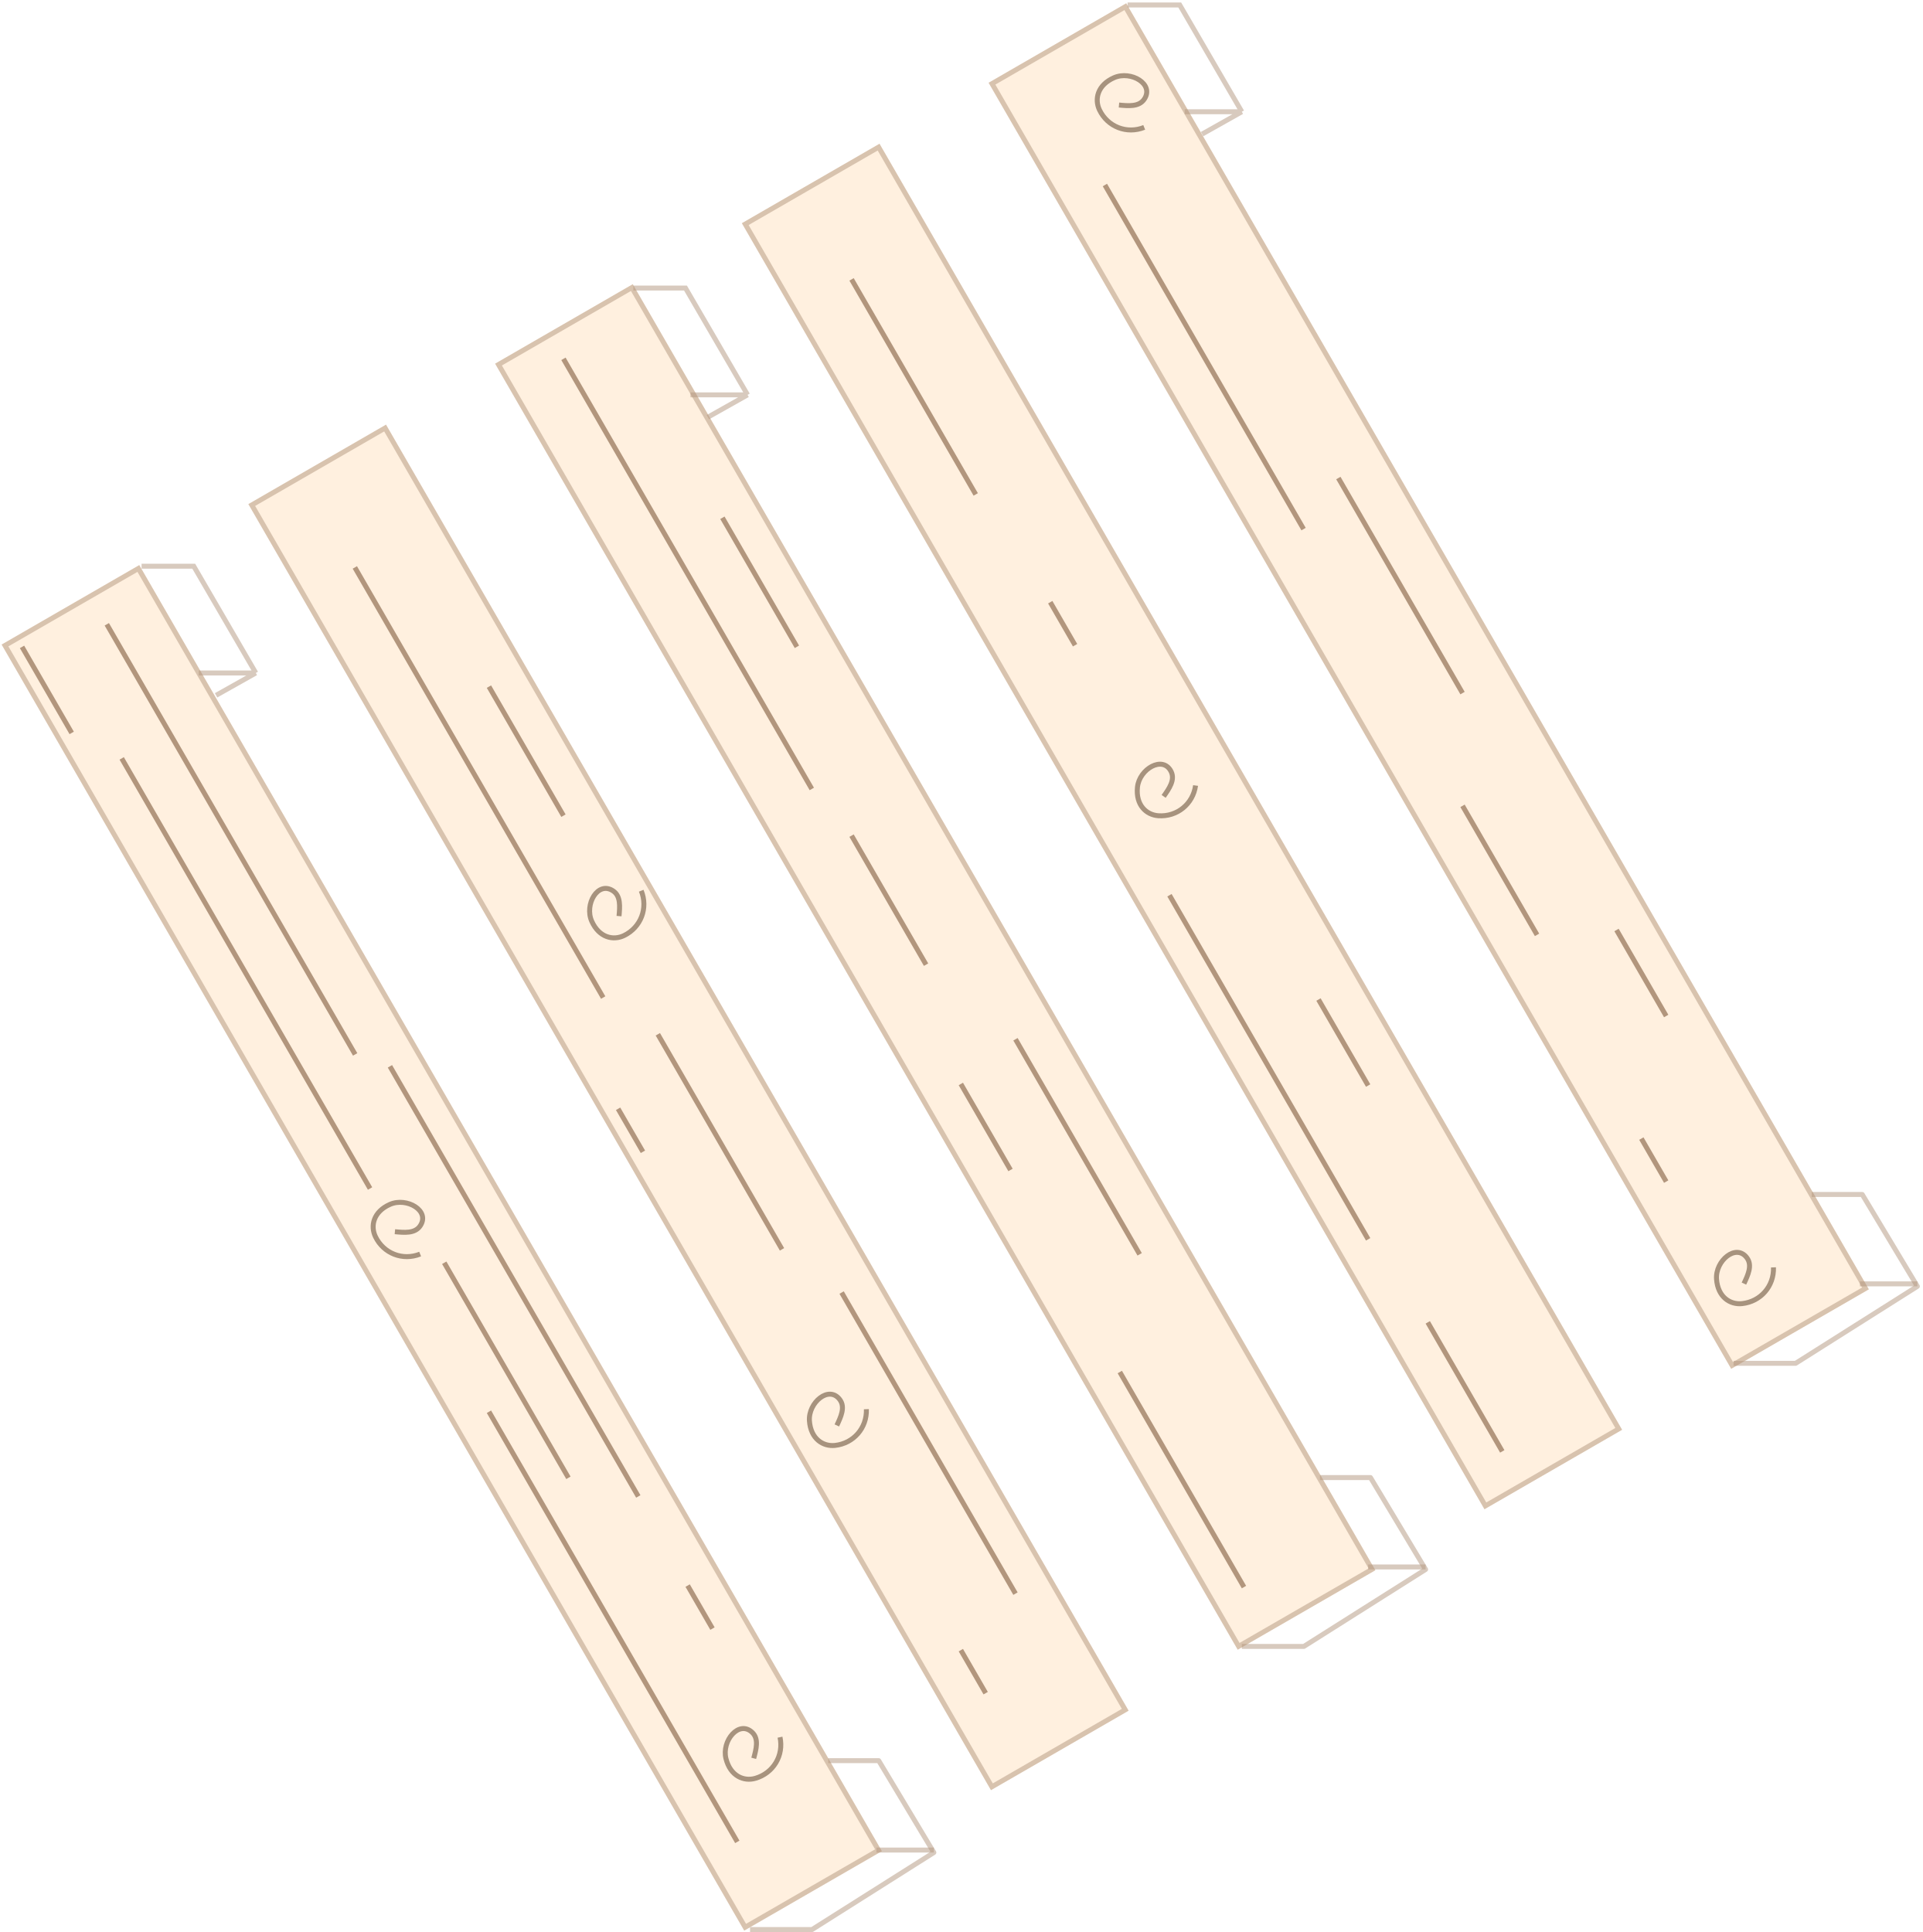
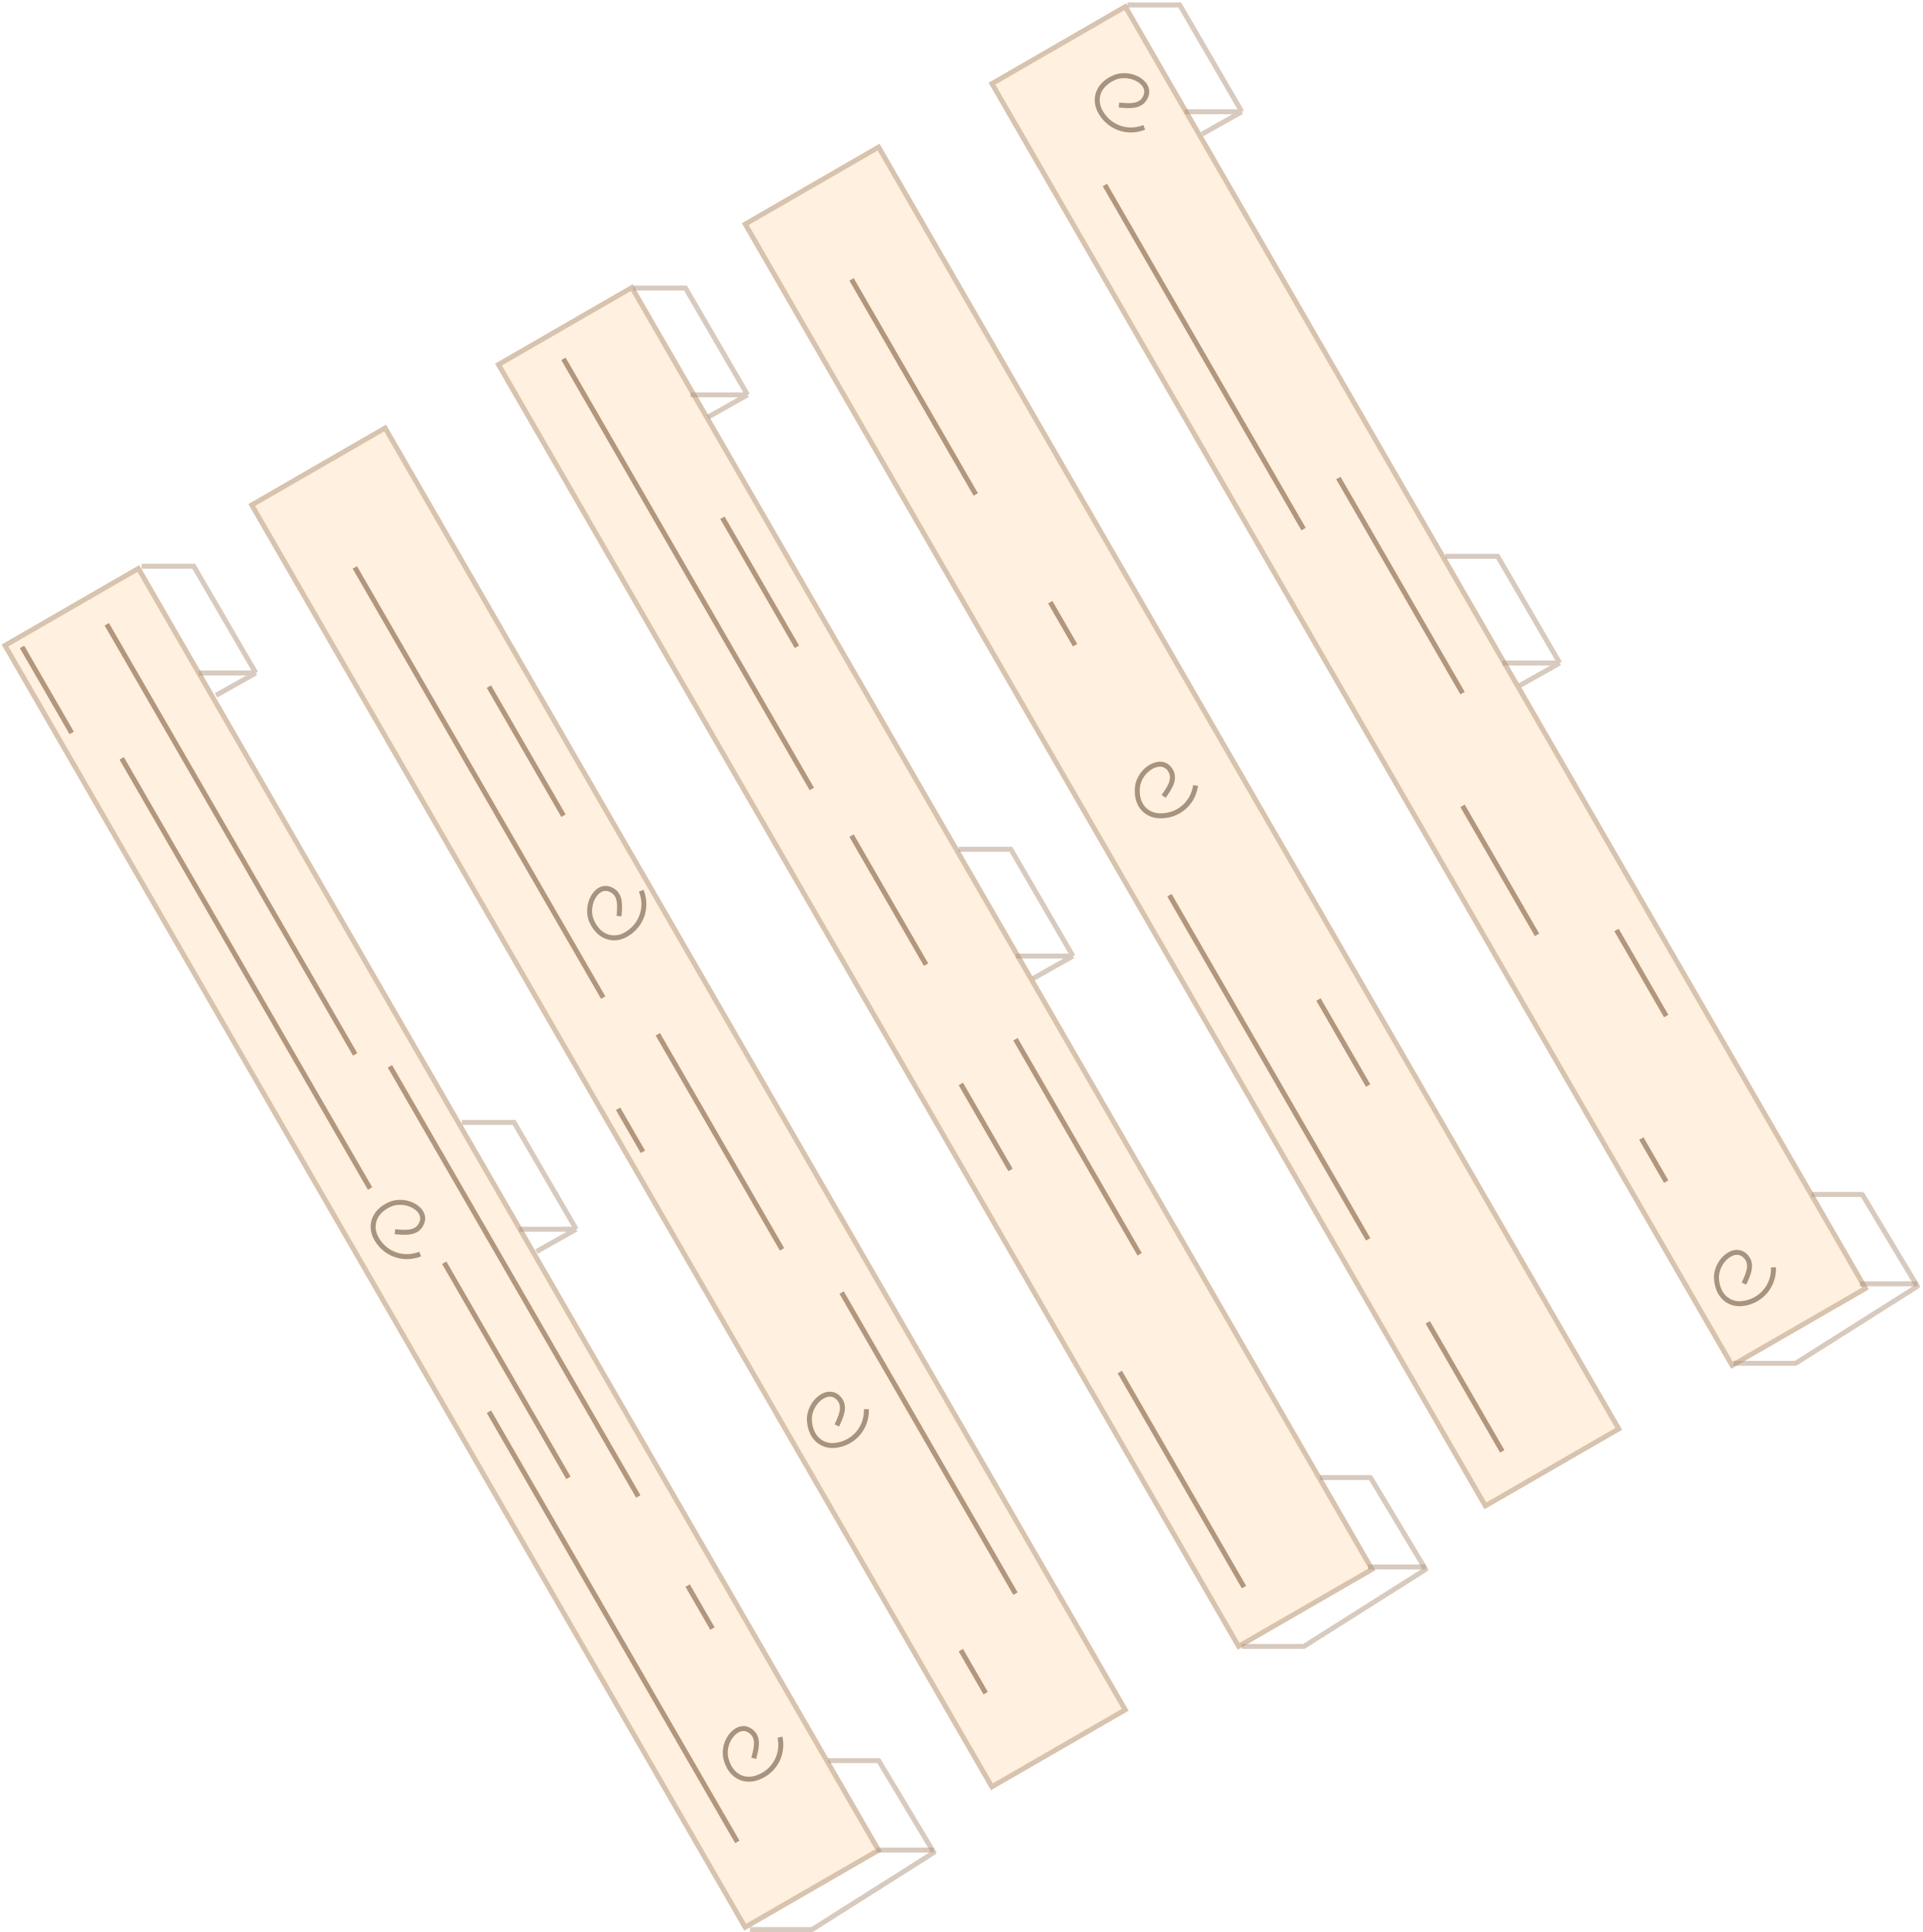
<svg xmlns="http://www.w3.org/2000/svg" width="387" height="389" viewBox="0 0 387 389" fill="none">
  <rect x="0.326" y="129.779" width="32" height="299" transform="rotate(-30 0.326172 129.779)" fill="#FFDAB0" fill-opacity="0.4" />
  <rect x="1.009" y="129.962" width="31" height="298" transform="rotate(-30 1.00918 129.962)" stroke="#B3967E" stroke-opacity="0.5" />
  <rect x="50" y="101.5" width="32" height="299" transform="rotate(-30 50 101.5)" fill="#FFDAB0" fill-opacity="0.4" />
  <rect x="50.683" y="101.683" width="31" height="298" transform="rotate(-30 50.683 101.683)" stroke="#B3967E" stroke-opacity="0.5" />
  <rect x="99.674" y="73.221" width="32" height="299" transform="rotate(-30 99.6738 73.2207)" fill="#FFDAB0" fill-opacity="0.4" />
  <rect x="100.357" y="73.404" width="31" height="298" transform="rotate(-30 100.357 73.4037)" stroke="#B3967E" stroke-opacity="0.5" />
  <rect x="149.348" y="44.941" width="32" height="299" transform="rotate(-30 149.348 44.9414)" fill="#FFDAB0" fill-opacity="0.4" />
  <rect x="150.031" y="45.124" width="31" height="298" transform="rotate(-30 150.031 45.1244)" stroke="#B3967E" stroke-opacity="0.5" />
  <rect x="199.021" y="16.662" width="32" height="299" transform="rotate(-30 199.021 16.6621)" fill="#FFDAB0" fill-opacity="0.4" />
  <rect x="199.704" y="16.845" width="31" height="298" transform="rotate(-30 199.704 16.8451)" stroke="#B3967E" stroke-opacity="0.5" />
  <rect x="24.067" y="152.949" width="1" height="100" transform="rotate(-30 24.0674 152.949)" fill="#673C1D" fill-opacity="0.5" />
  <rect x="21.067" y="125.949" width="1" height="100" transform="rotate(-30 21.0674 125.949)" fill="#673C1D" fill-opacity="0.5" />
  <rect x="78.067" y="214.949" width="1" height="100" transform="rotate(-30 78.0674 214.949)" fill="#673C1D" fill-opacity="0.5" />
  <rect x="71" y="114.5" width="1" height="100" transform="rotate(-30 71 114.5)" fill="#673C1D" fill-opacity="0.5" />
  <rect x="113" y="72.5" width="1" height="100" transform="rotate(-30 113 72.5)" fill="#673C1D" fill-opacity="0.5" />
  <rect x="169" y="260.5" width="1" height="70" transform="rotate(-30 169 260.5)" fill="#673C1D" fill-opacity="0.5" />
  <rect x="98" y="284.5" width="1" height="100" transform="rotate(-30 98 284.5)" fill="#673C1D" fill-opacity="0.5" />
  <rect x="89" y="254.5" width="1" height="50" transform="rotate(-30 89 254.5)" fill="#673C1D" fill-opacity="0.5" />
  <rect x="171" y="56.5" width="1" height="50" transform="rotate(-30 171 56.5)" fill="#673C1D" fill-opacity="0.5" />
  <rect x="132" y="208.5" width="1" height="50" transform="rotate(-30 132 208.5)" fill="#673C1D" fill-opacity="0.5" />
  <rect x="225" y="276.5" width="1" height="50" transform="rotate(-30 225 276.5)" fill="#673C1D" fill-opacity="0.5" />
  <rect x="204" y="209.5" width="1" height="50" transform="rotate(-30 204 209.5)" fill="#673C1D" fill-opacity="0.5" />
  <rect x="269" y="96.5" width="1" height="50" transform="rotate(-30 269 96.5)" fill="#673C1D" fill-opacity="0.5" />
  <rect x="193" y="218.5" width="1" height="20" transform="rotate(-30 193 218.5)" fill="#673C1D" fill-opacity="0.5" />
  <rect x="325" y="187.5" width="1" height="20" transform="rotate(-30 325 187.5)" fill="#673C1D" fill-opacity="0.5" />
  <rect x="98" y="138.5" width="1" height="30" transform="rotate(-30 98 138.5)" fill="#673C1D" fill-opacity="0.5" />
  <rect x="171" y="168.5" width="1" height="30" transform="rotate(-30 171 168.5)" fill="#673C1D" fill-opacity="0.5" />
  <rect x="145" y="104.5" width="1" height="30" transform="rotate(-30 145 104.5)" fill="#673C1D" fill-opacity="0.5" />
  <rect x="287" y="266.5" width="1" height="30" transform="rotate(-30 287 266.5)" fill="#673C1D" fill-opacity="0.5" />
  <rect x="294" y="162.5" width="1" height="30" transform="rotate(-30 294 162.5)" fill="#673C1D" fill-opacity="0.5" />
  <rect x="235" y="180.5" width="1" height="80" transform="rotate(-30 235 180.5)" fill="#673C1D" fill-opacity="0.5" />
  <rect x="222" y="37.5" width="1" height="80" transform="rotate(-30 222 37.5)" fill="#673C1D" fill-opacity="0.5" />
  <rect x="265" y="201.5" width="1" height="20" transform="rotate(-30 265 201.5)" fill="#673C1D" fill-opacity="0.5" />
  <rect x="138" y="319.5" width="1" height="10" transform="rotate(-30 138 319.5)" fill="#673C1D" fill-opacity="0.5" />
  <rect x="124" y="223.5" width="1" height="10" transform="rotate(-30 124 223.5)" fill="#673C1D" fill-opacity="0.5" />
  <rect x="330" y="229.5" width="1" height="10" transform="rotate(-30 330 229.5)" fill="#673C1D" fill-opacity="0.5" />
  <rect x="211" y="121.5" width="1" height="10" transform="rotate(-30 211 121.5)" fill="#673C1D" fill-opacity="0.5" />
  <rect x="193" y="332.5" width="1" height="10" transform="rotate(-30 193 332.5)" fill="#673C1D" fill-opacity="0.5" />
  <rect x="4" y="130.5" width="1" height="20" transform="rotate(-30 4 130.5)" fill="#673C1D" fill-opacity="0.5" />
  <path d="M84.584 252.5C81.081 253.897 77.222 252.398 75.584 249.001C74.54 246.835 75.163 243.975 78.499 242.5C81.886 241.003 86.665 243.772 84.584 246.835C83.52 248.401 81.385 248.174 79.5 248" stroke="#51371F" stroke-opacity="0.5" />
  <path d="M230.351 25.649C226.849 27.046 222.99 25.547 221.352 22.15C220.308 19.983 220.93 17.124 224.267 15.649C227.654 14.152 232.433 16.921 230.351 19.984C229.287 21.55 227.153 21.323 225.268 21.149" stroke="#51371F" stroke-opacity="0.5" />
  <path d="M240.69 158.158C240.17 161.893 236.957 164.504 233.195 164.246C230.796 164.081 228.619 162.125 228.989 158.496C229.365 154.812 234.136 152.03 235.767 155.354C236.601 157.054 235.347 158.796 234.263 160.348" stroke="#51371F" stroke-opacity="0.5" />
  <path d="M157.028 349.774C157.817 353.461 155.691 357.014 152.067 358.058C149.757 358.724 147.042 357.629 146.148 354.093C145.241 350.503 148.773 346.257 151.443 348.822C152.809 350.134 152.226 352.2 151.738 354.03" stroke="#51371F" stroke-opacity="0.5" />
  <path d="M174.418 283.733C174.555 287.502 171.844 290.631 168.094 291.03C165.703 291.284 163.219 289.735 162.953 286.097C162.683 282.404 166.899 278.836 169.083 281.826C170.2 283.355 169.267 285.289 168.469 287.006" stroke="#51371F" stroke-opacity="0.5" />
  <path d="M357.031 255.18C357.168 258.949 354.457 262.078 350.707 262.477C348.316 262.731 345.833 261.182 345.567 257.544C345.297 253.851 349.512 250.283 351.696 253.273C352.813 254.802 351.881 256.736 351.082 258.453" stroke="#51371F" stroke-opacity="0.5" />
  <path d="M129.091 179.344C130.509 182.839 129.032 186.706 125.644 188.364C123.484 189.421 120.621 188.814 119.127 185.487C117.61 182.108 120.351 177.314 123.426 179.377C124.998 180.432 124.784 182.568 124.621 184.454" stroke="#51371F" stroke-opacity="0.5" />
  <path d="M275.438 315.5H287" stroke="#B3967E" stroke-opacity="0.5" />
  <path d="M250 331.5H262.488L287 316L275.9 297.5H265.725" stroke="#B3967E" stroke-opacity="0.5" stroke-linejoin="round" />
  <path d="M374.438 258.5H386" stroke="#B3967E" stroke-opacity="0.5" />
  <path d="M349 274.5H361.488L386 259L374.9 240.5H364.725" stroke="#B3967E" stroke-opacity="0.5" stroke-linejoin="round" />
  <path d="M28.5 114H39L51.5 135.5M51.5 135.5H40M51.5 135.5L43.5 140" stroke="#B3967E" stroke-opacity="0.5" />
+   <path d="M93 226H103.5L116 247.5M116 247.5H104.5M116 247.5L108 252" stroke="#B3967E" stroke-opacity="0.5" />
+   <path d="M193 171H203.5L216 192.5M216 192.5H204.5M216 192.5L208 197" stroke="#B3967E" stroke-opacity="0.5" />
+   <path d="M291 112H301.5L314 133.5M314 133.5H302.5M314 133.5L306 138" stroke="#B3967E" stroke-opacity="0.5" />
  <path d="M227 1H237.5L250 22.5M250 22.5H238.5M250 22.5L242 27" stroke="#B3967E" stroke-opacity="0.5" />
  <path d="M127.5 58H138L150.5 79.5M150.5 79.5H139M150.5 79.5L142.5 84" stroke="#B3967E" stroke-opacity="0.5" />
  <path d="M176.438 372.5H188" stroke="#B3967E" stroke-opacity="0.5" />
  <path d="M151 388.5H163.488L188 373L176.9 354.5H166.725" stroke="#B3967E" stroke-opacity="0.5" stroke-linejoin="round" />
</svg>
